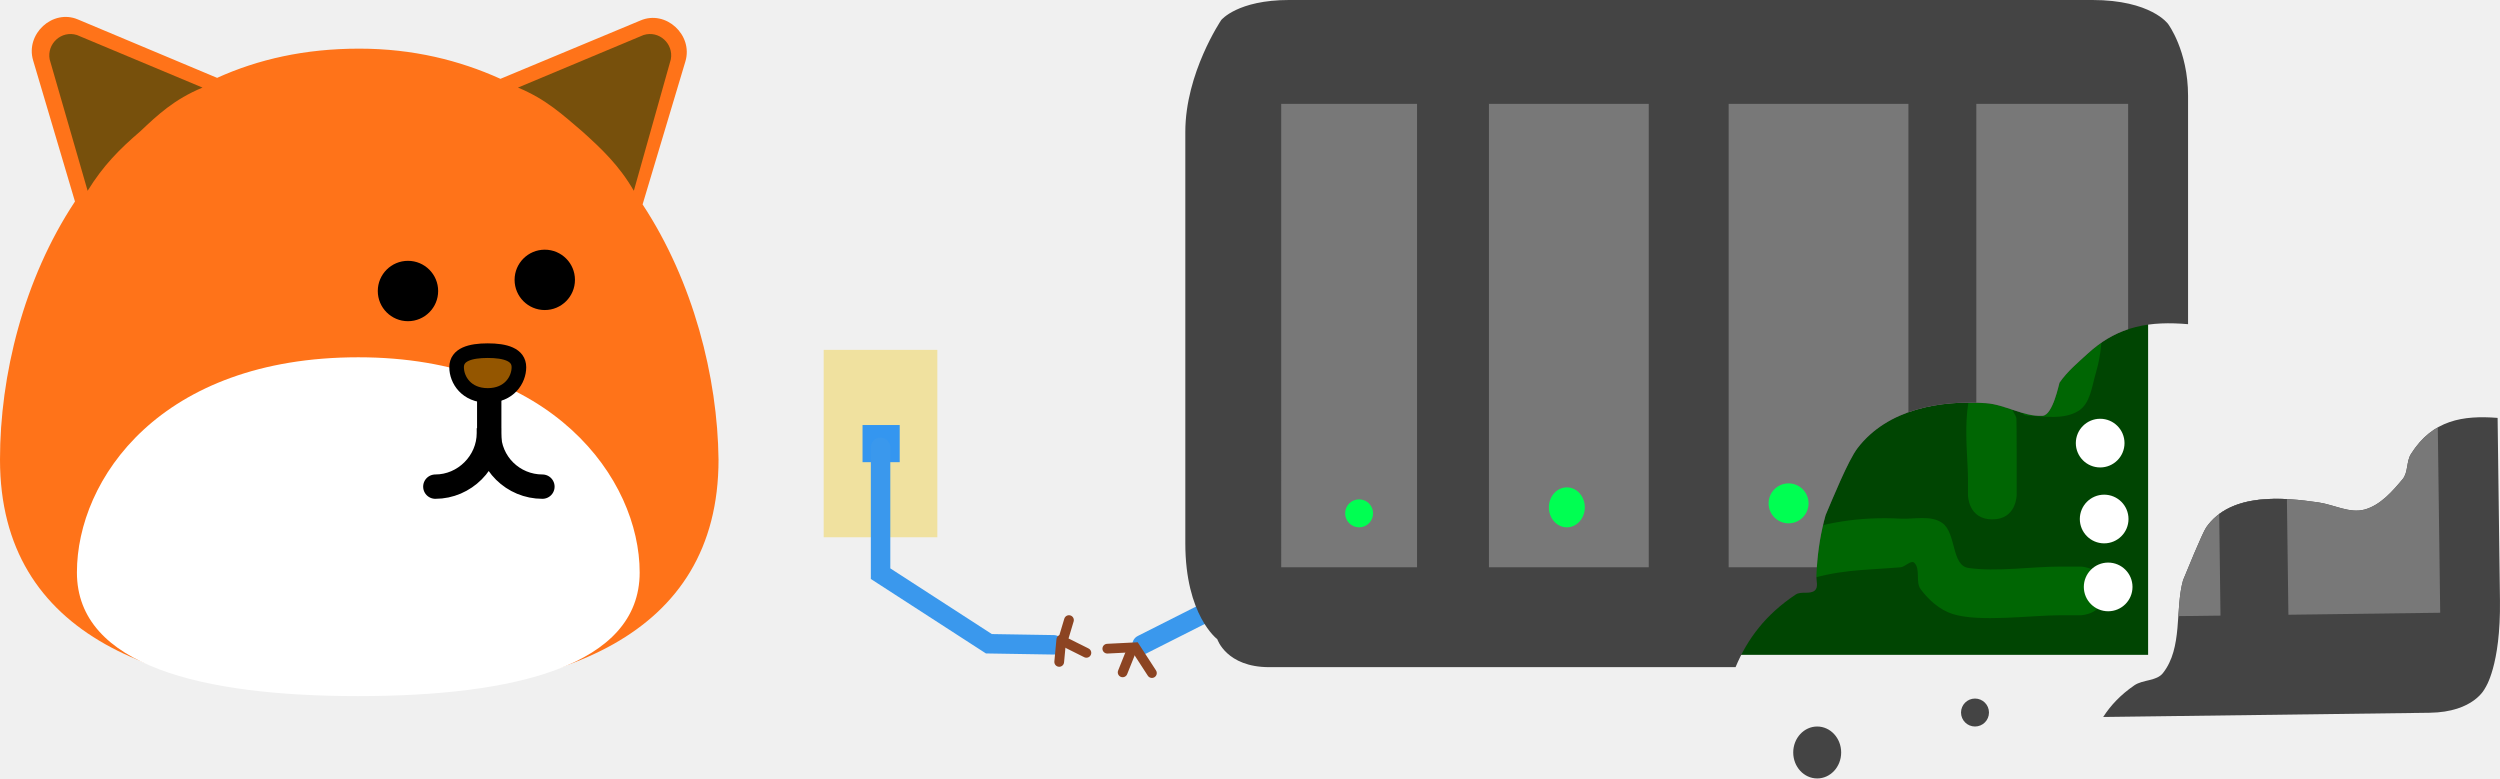
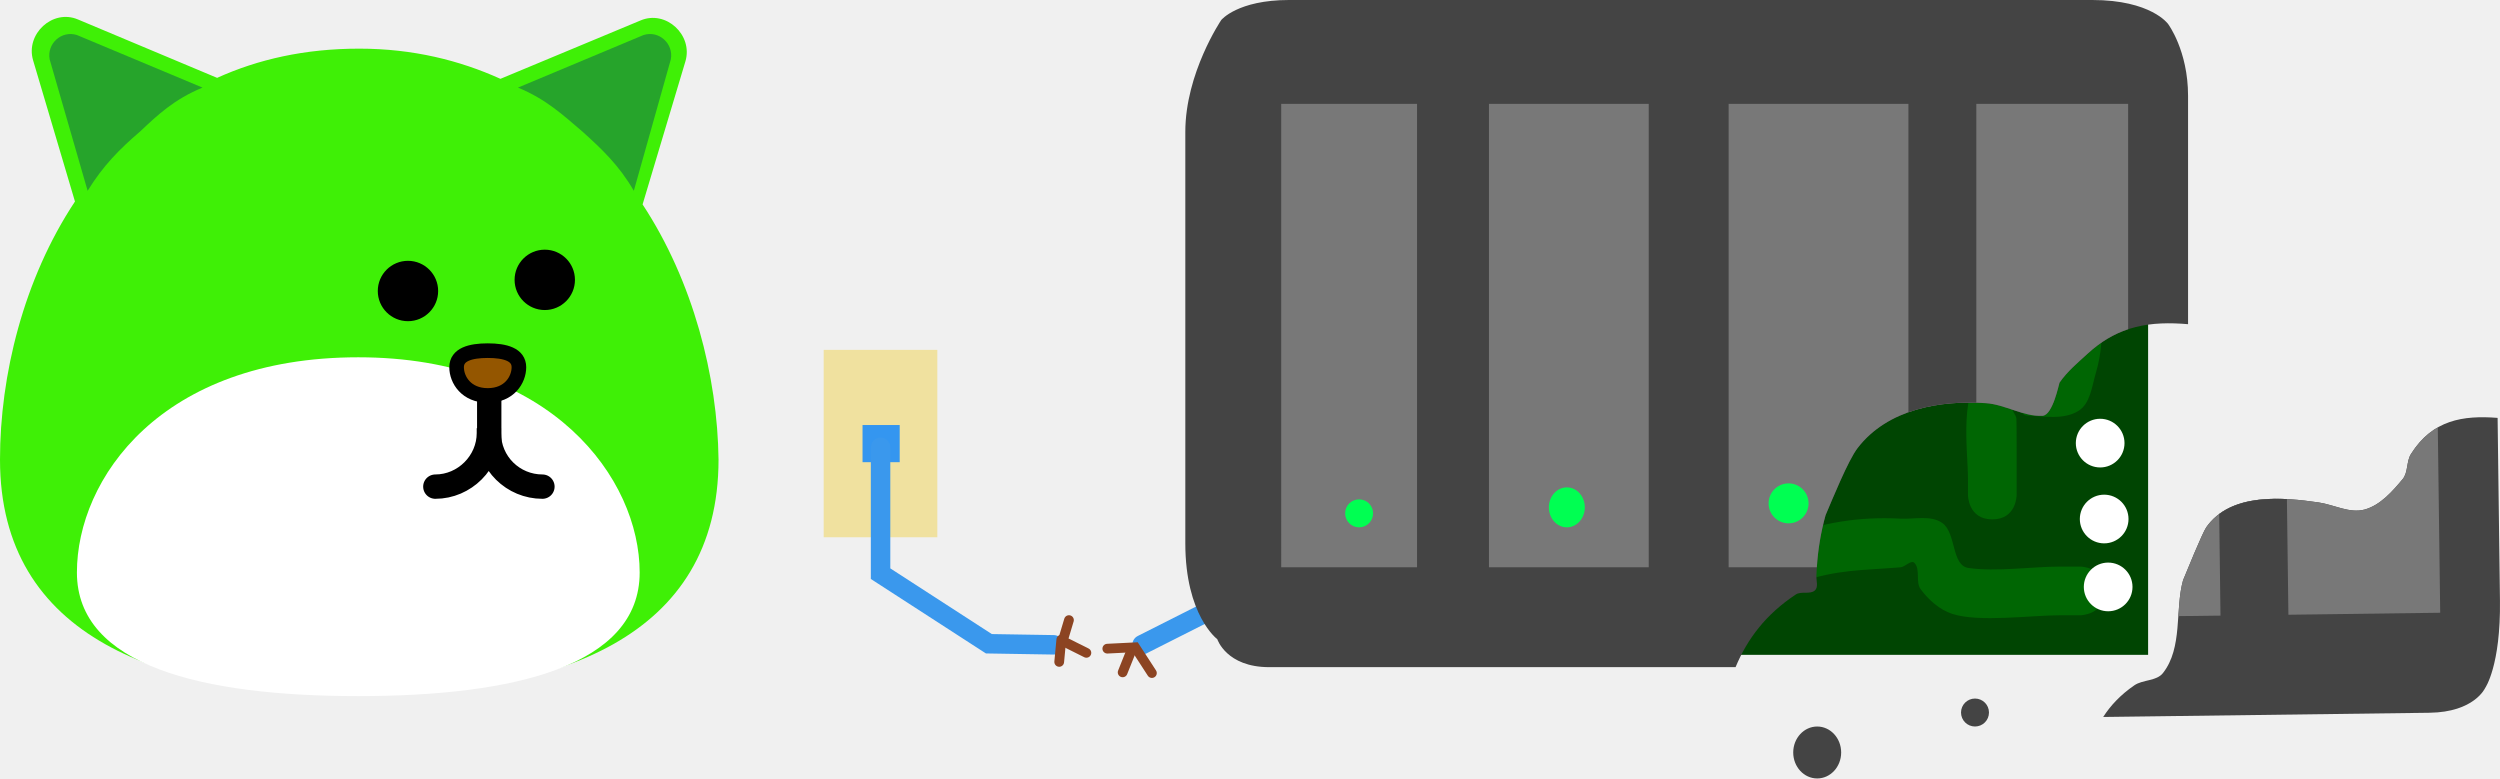
<svg xmlns="http://www.w3.org/2000/svg" version="1.1" width="256.772" height="79.953" viewBox="0,0,256.772,79.953">
-   <g transform="translate(-124.841,-156.0547)">
+   <g transform="translate(-111.6142,-140.0234)">
    <g data-paper-data="{&quot;isPaintingLayer&quot;:true}" fill-rule="nonzero" stroke-linejoin="miter" stroke-miterlimit="10" stroke-dasharray="" stroke-dashoffset="0" style="mix-blend-mode: normal">
-       <path d="M198.641,203.251c0,18.3 -16.5,24.2 -36.9,24.2c-20.4,0 -36.9,-5.9 -36.9,-24.2c0,-8.6 2.4,-18.5 7.7,-26.5l-4.3,-14.5c-0.8,-2.7 2,-5.3 4.6,-4.2l14.3,6c4.2,-1.9 9,-3 14.6,-3c5.5,0 10.3,1.2 14.5,3.1l14.4,-6c2.6,-1.1 5.4,1.5 4.6,4.2l-4.4,14.7c5.2,7.9 7.7,17.7 7.8,26.2z" fill="#ff7319" stroke="none" stroke-width="1" stroke-linecap="butt" />
-       <path d="M190.541,214.851c0,9.6 -12.9,12.7 -28.9,12.7c-16,0 -28.9,-3.1 -28.9,-12.7c0,-9.6 8.6,-22.1 28.9,-22.1c19.9,0 28.9,12.5 28.9,22.1z" fill="#ffffff" stroke="none" stroke-width="1" stroke-linecap="butt" />
-       <path d="M163.643,185.944c0,-1.712 1.388,-3.1 3.1,-3.1c1.712,0 3.1,1.388 3.1,3.1c0,1.712 -1.388,3.1 -3.1,3.1c-1.712,0 -3.1,-1.388 -3.1,-3.1z" fill="#000000" stroke="none" stroke-width="1" stroke-linecap="butt" />
-       <path d="M177.694,184.799c0,-1.712 1.388,-3.1 3.1,-3.1c1.712,0 3.1,1.388 3.1,3.1c0,1.712 -1.388,3.1 -3.1,3.1c-1.712,0 -3.1,-1.388 -3.1,-3.1z" fill="#000000" stroke="none" stroke-width="1" stroke-linecap="butt" />
-       <path d="M139.241,169.551c-2.1,1.8 -3.8,3.5 -5.4,6.1l-3.9,-13.5c-0.3,-1.6 1.2,-3 2.8,-2.5l12.9,5.4c-2.9,1.2 -4.6,2.8 -6.4,4.5z" fill="#77500c" stroke="none" stroke-width="1" stroke-linecap="butt" />
-       <path d="M178.041,165.051l12.9,-5.4c1.6,-0.5 3.1,0.9 2.8,2.5l-3.8,13.5c-1.5,-2.6 -3.3,-4.3 -5.3,-6.1c-2,-1.7 -3.7,-3.3 -6.6,-4.5z" fill="#77500c" stroke="none" stroke-width="1" stroke-linecap="butt" />
-       <path d="M175.089,203.037v-6.536" fill="none" stroke="#000000" stroke-width="2.5" stroke-linecap="round" />
-       <path d="M171.738,193.77c0,-1.3 1.4,-1.7 3.2,-1.7c1.8,0 3.2,0.4 3.2,1.7c0,1.3 -1,2.9 -3.2,2.9c-2.2,0 -3.2,-1.6 -3.2,-2.9z" fill="#945600" stroke="#000000" stroke-width="1.5" stroke-linecap="butt" />
-       <path d="M209.44,211.236v-19.247h11.674v19.247z" fill="#f0e19f" stroke="none" stroke-width="0" stroke-linecap="butt" />
-       <path d="M213.431,203.525v-3.817h3.817v3.817z" fill="#3496f0" stroke="none" stroke-width="0" stroke-linecap="butt" />
-       <path d="M233.061,222.283l-6.653,-0.109l-11.124,-7.198v-12.978" fill="none" stroke="#3a98ed" stroke-width="2" stroke-linecap="round" />
-       <path d="M242.145,222.271l10.579,-5.344" fill="none" stroke="#3a98ed" stroke-width="2" stroke-linecap="round" />
+       <path d="M185.414,187.22c0,18.3 -16.5,24.2 -36.9,24.2c-20.4,0 -36.9,-5.9 -36.9,-24.2c0,-8.6 2.4,-18.5 7.7,-26.5l-4.3,-14.5c-0.8,-2.7 2,-5.3 4.6,-4.2l14.3,6c4.2,-1.9 9,-3 14.6,-3c5.5,0 10.3,1.2 14.5,3.1l14.4,-6c2.6,-1.1 5.4,1.5 4.6,4.2l-4.4,14.7c5.2,7.9 7.7,17.7 7.8,26.2z" fill="#3ff006" stroke="none" stroke-width="1" stroke-linecap="butt" />
+       <path d="M177.314,198.82c0,9.6 -12.9,12.7 -28.9,12.7c-16,0 -28.9,-3.1 -28.9,-12.7c0,-9.6 8.6,-22.1 28.9,-22.1c19.9,0 28.9,12.5 28.9,22.1z" fill="#ffffff" stroke="none" stroke-width="1" stroke-linecap="butt" />
+       <path d="M150.416,169.912c0,-1.712 1.388,-3.1 3.1,-3.1c1.712,0 3.1,1.388 3.1,3.1c0,1.712 -1.388,3.1 -3.1,3.1c-1.712,0 -3.1,-1.388 -3.1,-3.1z" fill="#000000" stroke="none" stroke-width="1" stroke-linecap="butt" />
+       <path d="M164.467,168.767c0,-1.712 1.388,-3.1 3.1,-3.1c1.712,0 3.1,1.388 3.1,3.1c0,1.712 -1.388,3.1 -3.1,3.1c-1.712,0 -3.1,-1.388 -3.1,-3.1z" fill="#000000" stroke="none" stroke-width="1" stroke-linecap="butt" />
+       <path d="M126.014,153.52c-2.1,1.8 -3.8,3.5 -5.4,6.1l-3.9,-13.5c-0.3,-1.6 1.2,-3 2.8,-2.5l12.9,5.4c-2.9,1.2 -4.6,2.8 -6.4,4.5z" fill="#26a42b" stroke="none" stroke-width="1" stroke-linecap="butt" />
+       <path d="M164.814,149.02l12.9,-5.4c1.6,-0.5 3.1,0.9 2.8,2.5l-3.8,13.5c-1.5,-2.6 -3.3,-4.3 -5.3,-6.1c-2,-1.7 -3.7,-3.3 -6.6,-4.5z" fill="#26a42b" stroke="none" stroke-width="1" stroke-linecap="butt" />
+       <path d="M161.862,187.006v-6.536" fill="none" stroke="#000000" stroke-width="2.5" stroke-linecap="round" />
+       <path d="M158.511,177.739c0,-1.3 1.4,-1.7 3.2,-1.7c1.8,0 3.2,0.4 3.2,1.7c0,1.3 -1,2.9 -3.2,2.9c-2.2,0 -3.2,-1.6 -3.2,-2.9z" fill="#945600" stroke="#000000" stroke-width="1.5" stroke-linecap="butt" />
+       <path d="M196.213,195.205v-19.247h11.674v19.247z" fill="#f0e19f" stroke="none" stroke-width="0" stroke-linecap="butt" />
+       <path d="M200.204,187.494v-3.817h3.817v3.817z" fill="#3496f0" stroke="none" stroke-width="0" stroke-linecap="butt" />
+       <path d="M219.834,206.252l-6.653,-0.109l-11.124,-7.198v-12.978" fill="none" stroke="#3a98ed" stroke-width="2" stroke-linecap="round" />
+       <path d="M228.918,206.24l10.579,-5.344" fill="none" stroke="#3a98ed" stroke-width="2" stroke-linecap="round" />
      <g stroke="none" stroke-linecap="butt">
        <g>
-           <path d="M303.209,182.691h42.262v40.621h-42.262z" fill="#004502" stroke-width="0" />
-           <path d="M329.469,209.4c-2.5,0 -2.5,-2.5 -2.5,-2.5v-1.641c0,-3.059 -1.028,-9.365 1.96,-11.535c1.748,-1.27 4.38,1.052 6.463,0.48c0.321,-0.088 -0.173,-0.654 -0.156,-0.987c0.164,-3.208 0.554,-5.463 -0.376,-8.608c0,0 -0.687,-2.404 1.717,-3.091c2.404,-0.687 3.091,1.717 3.091,1.717c0.991,3.565 1.534,7.422 0.445,11.087c-0.411,1.383 -0.57,3.179 -1.797,3.937c-1.518,0.937 -3.55,0.557 -5.332,0.466c-0.519,-0.027 -0.837,-0.957 -1.335,-0.806c-0.37,0.112 0.265,0.736 0.295,1.121c0.033,0.422 0.024,5.991 0.024,6.218v1.641c0,0 0,2.5 -2.5,2.5z" fill="#006603" stroke-width="0.5" />
-           <path d="M340.996,216.747c0,2.5 -2.5,2.5 -2.5,2.5h-2.052c-2.998,0 -8.365,0.748 -11.085,-0.141c-1.305,-0.427 -2.43,-1.43 -3.248,-2.533c-0.55,-0.741 -0.005,-2.018 -0.631,-2.695c-0.343,-0.371 -0.945,0.404 -1.448,0.445c-4.013,0.327 -6.419,0.209 -10.288,1.513c0,0 -2.372,0.791 -3.162,-1.581c-0.791,-2.372 1.581,-3.162 1.581,-3.162c4.105,-1.355 7.508,-1.994 11.869,-1.77c1.438,0.074 3.119,-0.384 4.296,0.445c1.456,1.026 0.924,4.36 2.686,4.62c2.838,0.418 6.537,-0.141 9.43,-0.141h2.052c0,0 2.5,0 2.5,2.5z" fill="#006603" stroke-width="0.5" />
+           <path d="M289.982,166.66h42.262v40.621h-42.262z" fill="#004502" stroke-width="0" />
+           <path d="M316.242,193.369c-2.5,0 -2.5,-2.5 -2.5,-2.5v-1.641c0,-3.059 -1.028,-9.365 1.96,-11.535c1.748,-1.27 4.38,1.052 6.463,0.48c0.321,-0.088 -0.173,-0.654 -0.156,-0.987c0.164,-3.208 0.554,-5.463 -0.376,-8.608c0,0 -0.687,-2.404 1.717,-3.091c2.404,-0.687 3.091,1.717 3.091,1.717c0.991,3.565 1.534,7.422 0.445,11.087c-0.411,1.383 -0.57,3.179 -1.797,3.937c-1.518,0.937 -3.55,0.557 -5.332,0.466c-0.519,-0.027 -0.837,-0.957 -1.335,-0.806c-0.37,0.112 0.265,0.736 0.295,1.121c0.033,0.422 0.024,5.991 0.024,6.218v1.641c0,0 0,2.5 -2.5,2.5z" fill="#006603" stroke-width="0.5" />
+           <path d="M327.769,200.716c0,2.5 -2.5,2.5 -2.5,2.5h-2.052c-2.998,0 -8.365,0.748 -11.085,-0.141c-1.305,-0.427 -2.43,-1.43 -3.248,-2.533c-0.55,-0.741 -0.005,-2.018 -0.631,-2.695c-0.343,-0.371 -0.945,0.404 -1.448,0.445c-4.013,0.327 -6.419,0.209 -10.288,1.513c0,0 -2.372,0.791 -3.162,-1.581c-0.791,-2.372 1.581,-3.162 1.581,-3.162c4.105,-1.355 7.508,-1.994 11.869,-1.77c1.438,0.074 3.119,-0.384 4.296,0.445c1.456,1.026 0.924,4.36 2.686,4.62c2.838,0.418 6.537,-0.141 9.43,-0.141h2.052c0,0 2.5,0 2.5,2.5z" fill="#006603" stroke-width="0.5" />
        </g>
-         <path d="M250.278,158.106c0,0 1.668,-2.052 6.975,-2.052c12.145,0 61.252,0 82.473,0c6.061,0 7.796,2.462 7.796,2.462c0,0 2.052,2.729 2.052,7.386c0,4.247 0,13.51 0,23.449c-3.789,-0.321 -7.117,0.101 -10.284,3c-1.031,0.944 -2.131,1.856 -2.921,3.01c-0.05,0.073 -0.677,3.345 -1.745,3.398c-1.978,0.098 -3.823,-1.156 -5.798,-1.295c-4.692,-0.33 -10.12,0.599 -13.2,4.615c-0.97,1.265 -2.588,5.26 -3.284,6.889c-0.566,2.024 -0.868,4.134 -0.941,6.235c-0.017,0.499 0.22,1.156 -0.151,1.49c-0.499,0.45 -1.411,0.051 -1.97,0.423c-3.097,2.056 -4.977,4.573 -6.181,7.461c-20.345,0 -41.128,0 -47.898,0c-4.411,0 -5.334,-2.872 -5.334,-2.872c0,0 -3.283,-2.437 -3.283,-9.848c0,-13.636 0,-34.386 0,-42.262c0,-6.033 3.693,-11.489 3.693,-11.489z" fill="#444444" stroke-width="NaN" />
-         <path d="M256.433,166.723h86.987v23.148c-1.42,0.471 -2.789,1.254 -4.129,2.481c-1.031,0.944 -2.131,1.856 -2.921,3.01c-0.05,0.073 -0.677,3.345 -1.745,3.398c-1.978,0.098 -3.823,-1.156 -5.798,-1.295c-4.692,-0.33 -10.12,0.599 -13.2,4.615c-0.97,1.265 -2.588,5.26 -3.284,6.889c-0.487,1.74 -0.778,3.544 -0.897,5.351h-55.012z" fill="#787878" stroke-width="0" />
-         <path d="M320.852,162.209h6.975v35.205c-2.32,-0.07 -4.763,0.187 -6.975,0.98z" fill="#444444" stroke-width="0" />
-         <path d="M294.182,159.747h8.206v59.496h-8.206z" fill="#444444" stroke-width="0" />
-         <path d="M270.383,162.209h7.386v57.034h-7.386z" fill="#444444" stroke-width="0" />
-         <path d="M308.543,209.806c-1.133,0 -2.052,-0.919 -2.052,-2.052c0,-1.133 0.919,-2.052 2.052,-2.052c1.133,0 2.052,0.919 2.052,2.052c0,1.133 -0.919,2.052 -2.052,2.052z" fill="#00ff52" stroke-width="0" />
-         <path d="M285.77,210.216c-1.02,0 -1.846,-0.919 -1.846,-2.052c0,-1.133 0.827,-2.052 1.846,-2.052c1.02,0 1.846,0.919 1.846,2.052c0,1.133 -0.827,2.052 -1.846,2.052z" fill="#00ff52" stroke-width="0" />
-         <path d="M264.434,210.216c-0.793,0 -1.436,-0.643 -1.436,-1.436c0,-0.793 0.643,-1.436 1.436,-1.436c0.793,0 1.436,0.643 1.436,1.436c0,0.793 -0.643,1.436 -1.436,1.436z" fill="#00ff52" stroke-width="0" />
+         <path d="M237.051,142.075c0,0 1.668,-2.052 6.975,-2.052c12.145,0 61.252,0 82.473,0c6.061,0 7.796,2.462 7.796,2.462c0,0 2.052,2.729 2.052,7.386c0,4.247 0,13.51 0,23.449c-3.789,-0.321 -7.117,0.101 -10.284,3c-1.031,0.944 -2.131,1.856 -2.921,3.01c-0.05,0.073 -0.677,3.345 -1.745,3.398c-1.978,0.098 -3.823,-1.156 -5.798,-1.295c-4.692,-0.33 -10.12,0.599 -13.2,4.615c-0.97,1.265 -2.588,5.26 -3.284,6.889c-0.566,2.024 -0.868,4.134 -0.941,6.235c-0.017,0.499 0.22,1.156 -0.151,1.49c-0.499,0.45 -1.411,0.051 -1.97,0.423c-3.097,2.056 -4.977,4.573 -6.181,7.461c-20.345,0 -41.128,0 -47.898,0c-4.411,0 -5.334,-2.872 -5.334,-2.872c0,0 -3.283,-2.437 -3.283,-9.848c0,-13.636 0,-34.386 0,-42.262c0,-6.033 3.693,-11.489 3.693,-11.489z" fill="#444444" stroke-width="NaN" />
+         <path d="M243.206,150.692h86.987v23.148c-1.42,0.471 -2.789,1.254 -4.129,2.481c-1.031,0.944 -2.131,1.856 -2.921,3.01c-0.05,0.073 -0.677,3.345 -1.745,3.398c-1.978,0.098 -3.823,-1.156 -5.798,-1.295c-4.692,-0.33 -10.12,0.599 -13.2,4.615c-0.97,1.265 -2.588,5.26 -3.284,6.889c-0.487,1.74 -0.778,3.544 -0.897,5.351h-55.012z" fill="#787878" stroke-width="0" />
+         <path d="M307.625,146.178h6.975v35.205c-2.32,-0.07 -4.763,0.187 -6.975,0.98z" fill="#444444" stroke-width="0" />
+         <path d="M280.955,143.716h8.206v59.496h-8.206z" fill="#444444" stroke-width="0" />
+         <path d="M257.157,146.178h7.386v57.034h-7.386z" fill="#444444" stroke-width="0" />
+         <path d="M295.316,193.775c-1.133,0 -2.052,-0.919 -2.052,-2.052c0,-1.133 0.919,-2.052 2.052,-2.052c1.133,0 2.052,0.919 2.052,2.052c0,1.133 -0.919,2.052 -2.052,2.052z" fill="#00ff52" stroke-width="0" />
+         <path d="M272.543,194.185c-1.02,0 -1.846,-0.919 -1.846,-2.052c0,-1.133 0.827,-2.052 1.846,-2.052c1.02,0 1.846,0.919 1.846,2.052c0,1.133 -0.827,2.052 -1.846,2.052z" fill="#00ff52" stroke-width="0" />
+         <path d="M251.207,194.185c-0.793,0 -1.436,-0.643 -1.436,-1.436c0,-0.793 0.643,-1.436 1.436,-1.436c0.793,0 1.436,0.643 1.436,1.436c0,0.793 -0.643,1.436 -1.436,1.436z" fill="#00ff52" stroke-width="0" />
        <g>
-           <path d="M364.367,217.08c-1.133,0.015 -2.063,-0.892 -2.078,-2.025c-0.015,-1.133 0.892,-2.063 2.025,-2.078c1.133,-0.015 2.063,0.892 2.078,2.025c0.015,1.133 -0.892,2.063 -2.025,2.078z" fill="#00ff52" stroke-width="0" />
+           <path d="M351.14,201.049c-1.133,0.015 -2.063,-0.892 -2.078,-2.025c-0.015,-1.133 0.892,-2.063 2.025,-2.078c1.133,-0.015 2.063,0.892 2.078,2.025c0.015,1.133 -0.892,2.063 -2.025,2.078z" fill="#00ff52" stroke-width="0" />
          <g>
-             <path d="M381.609,217.679c0.088,6.79 -1.525,9.047 -1.525,9.047c0,0 -1.102,2.476 -5.712,2.536c-7.594,0.098 -20.167,0.26 -33.514,0.433c0.766,-1.196 1.794,-2.284 3.196,-3.249c0.877,-0.604 2.277,-0.421 2.937,-1.256c2.062,-2.608 1.229,-6.538 2.068,-9.536c0.295,-0.71 1.98,-4.869 2.391,-5.452c2.508,-3.559 7.855,-3.079 11.526,-2.544c1.582,0.231 3.2,1.156 4.74,0.73c1.604,-0.444 2.831,-1.844 3.897,-3.122c0.578,-0.692 0.37,-1.804 0.849,-2.568c2.218,-3.537 5.379,-3.996 8.905,-3.723c0.086,6.684 0.172,13.346 0.241,18.704z" fill="#444444" stroke-width="NaN" />
-             <path d="M375.471,218.989l-26.894,0.347c0.086,-1.28 0.164,-2.548 0.482,-3.683c0.295,-0.71 1.98,-4.869 2.391,-5.452c2.508,-3.559 7.855,-3.079 11.526,-2.544c1.582,0.231 3.2,1.156 4.74,0.73c1.604,-0.444 2.831,-1.844 3.897,-3.122c0.578,-0.692 0.37,-1.804 0.849,-2.568c0.806,-1.284 1.735,-2.163 2.762,-2.748z" fill="#787878" stroke-width="0" />
-             <path d="M359.965,225.755l-6.975,0.09l-0.219,-16.997c1.889,-1.404 4.499,-1.657 6.956,-1.533z" fill="#444444" stroke-width="0" />
+             <path d="M368.382,201.647c0.088,6.79 -1.525,9.047 -1.525,9.047c0,0 -1.102,2.476 -5.712,2.536c-7.594,0.098 -20.167,0.26 -33.514,0.433c0.766,-1.196 1.794,-2.284 3.196,-3.249c0.877,-0.604 2.277,-0.421 2.937,-1.256c2.062,-2.608 1.229,-6.538 2.068,-9.536c0.295,-0.71 1.98,-4.869 2.391,-5.452c2.508,-3.559 7.855,-3.079 11.526,-2.544c1.582,0.231 3.2,1.156 4.74,0.73c1.604,-0.444 2.831,-1.844 3.897,-3.122c0.578,-0.692 0.37,-1.804 0.849,-2.568c2.218,-3.537 5.379,-3.996 8.905,-3.723c0.086,6.684 0.172,13.346 0.241,18.704z" fill="#444444" stroke-width="NaN" />
+             <path d="M362.244,202.958l-26.894,0.347c0.086,-1.28 0.164,-2.548 0.482,-3.683c0.295,-0.71 1.98,-4.869 2.391,-5.452c2.508,-3.559 7.855,-3.079 11.526,-2.544c1.582,0.231 3.2,1.156 4.74,0.73c1.604,-0.444 2.831,-1.844 3.897,-3.122c0.578,-0.692 0.37,-1.804 0.849,-2.568c0.806,-1.284 1.735,-2.163 2.762,-2.748z" fill="#787878" stroke-width="0" />
+             <path d="M346.738,209.723l-6.975,0.09l-0.219,-16.997c1.889,-1.404 4.499,-1.657 6.956,-1.533z" fill="#444444" stroke-width="0" />
          </g>
        </g>
-         <path d="M313.945,233.341c0,1.473 -1.102,2.667 -2.462,2.667c-1.36,0 -2.462,-1.194 -2.462,-2.667c0,-1.473 1.102,-2.667 2.462,-2.667c1.36,0 2.462,1.194 2.462,2.667z" fill="#444444" stroke-width="0" />
-         <path d="M329.127,229.238c0,0.793 -0.643,1.436 -1.436,1.436c-0.793,0 -1.436,-0.643 -1.436,-1.436c0,-0.793 0.643,-1.436 1.436,-1.436c0.793,0 1.436,0.643 1.436,1.436z" fill="#444444" stroke-width="0" />
-         <path d="M340.547,199.066c1.381,0 2.5,1.119 2.5,2.5c0,1.381 -1.119,2.5 -2.5,2.5c-1.381,0 -2.5,-1.119 -2.5,-2.5c0,-1.381 1.119,-2.5 2.5,-2.5z" fill="#ffffff" stroke-width="0.5" />
-         <path d="M340.957,206.862c1.381,0 2.5,1.119 2.5,2.5c0,1.381 -1.119,2.5 -2.5,2.5c-1.381,0 -2.5,-1.119 -2.5,-2.5c0,-1.381 1.119,-2.5 2.5,-2.5z" fill="#ffffff" stroke-width="0.5" />
-         <path d="M341.368,213.837c1.381,0 2.5,1.119 2.5,2.5c0,1.381 -1.119,2.5 -2.5,2.5c-1.381,0 -2.5,-1.119 -2.5,-2.5c0,-1.381 1.119,-2.5 2.5,-2.5z" fill="#ffffff" stroke-width="0.5" />
+         <path d="M300.718,217.31c0,1.473 -1.102,2.667 -2.462,2.667c-1.36,0 -2.462,-1.194 -2.462,-2.667c0,-1.473 1.102,-2.667 2.462,-2.667c1.36,0 2.462,1.194 2.462,2.667z" fill="#444444" stroke-width="0" />
+         <path d="M315.9,213.206c0,0.793 -0.643,1.436 -1.436,1.436c-0.793,0 -1.436,-0.643 -1.436,-1.436c0,-0.793 0.643,-1.436 1.436,-1.436c0.793,0 1.436,0.643 1.436,1.436z" fill="#444444" stroke-width="0" />
+         <path d="M327.32,183.035c1.381,0 2.5,1.119 2.5,2.5c0,1.381 -1.119,2.5 -2.5,2.5c-1.381,0 -2.5,-1.119 -2.5,-2.5c0,-1.381 1.119,-2.5 2.5,-2.5z" fill="#ffffff" stroke-width="0.5" />
+         <path d="M327.731,190.831c1.381,0 2.5,1.119 2.5,2.5c0,1.381 -1.119,2.5 -2.5,2.5c-1.381,0 -2.5,-1.119 -2.5,-2.5c0,-1.381 1.119,-2.5 2.5,-2.5z" fill="#ffffff" stroke-width="0.5" />
+         <path d="M328.141,197.806c1.381,0 2.5,1.119 2.5,2.5c0,1.381 -1.119,2.5 -2.5,2.5c-1.381,0 -2.5,-1.119 -2.5,-2.5c0,-1.381 1.119,-2.5 2.5,-2.5z" fill="#ffffff" stroke-width="0.5" />
      </g>
-       <path d="M236.423,223.108l-2.434,-1.217l0.644,-2.148" fill="none" stroke="#8c4422" stroke-width="1" stroke-linecap="round" />
-       <path d="M233.631,224.039l0.215,-2.291" fill="none" stroke="#8c4422" stroke-width="1" stroke-linecap="round" />
-       <path d="M238.571,222.679l2.863,-0.143l1.718,2.649" fill="none" stroke="#8c4422" stroke-width="1" stroke-linecap="round" />
-       <path d="M241.148,222.607l-1.002,2.505" fill="none" stroke="#8c4422" stroke-width="1" stroke-linecap="round" />
-       <path d="M169.553,206.037c3,0 5.5,-2.5 5.5,-5.5c0,-0.2 0,-0.2 0,-0.2c0,-0.2 0,-0.3 0,-0.3c0,0 0,0.1 0,0.3c0,0 0,0 0,0.2c0,3.1 2.5,5.5 5.5,5.5" fill="none" stroke="#000000" stroke-width="2.5" stroke-linecap="round" />
+       <path d="M223.196,207.077l-2.434,-1.217l0.644,-2.148" fill="none" stroke="#8c4422" stroke-width="1" stroke-linecap="round" />
+       <path d="M220.619,205.717l-0.215,2.291" fill="none" stroke="#8c4422" stroke-width="1" stroke-linecap="round" />
+       <path d="M225.344,206.647l2.863,-0.143l1.718,2.649" fill="none" stroke="#8c4422" stroke-width="1" stroke-linecap="round" />
+       <path d="M227.921,206.576l-1.002,2.505" fill="none" stroke="#8c4422" stroke-width="1" stroke-linecap="round" />
+       <path d="M156.327,190.005c3,0 5.5,-2.5 5.5,-5.5c0,-0.2 0,-0.2 0,-0.2c0,-0.2 0,-0.3 0,-0.3c0,0 0,0.1 0,0.3c0,0 0,0 0,0.2c0,3.1 2.5,5.5 5.5,5.5" fill="none" stroke="#000000" stroke-width="2.5" stroke-linecap="round" />
    </g>
  </g>
</svg>
